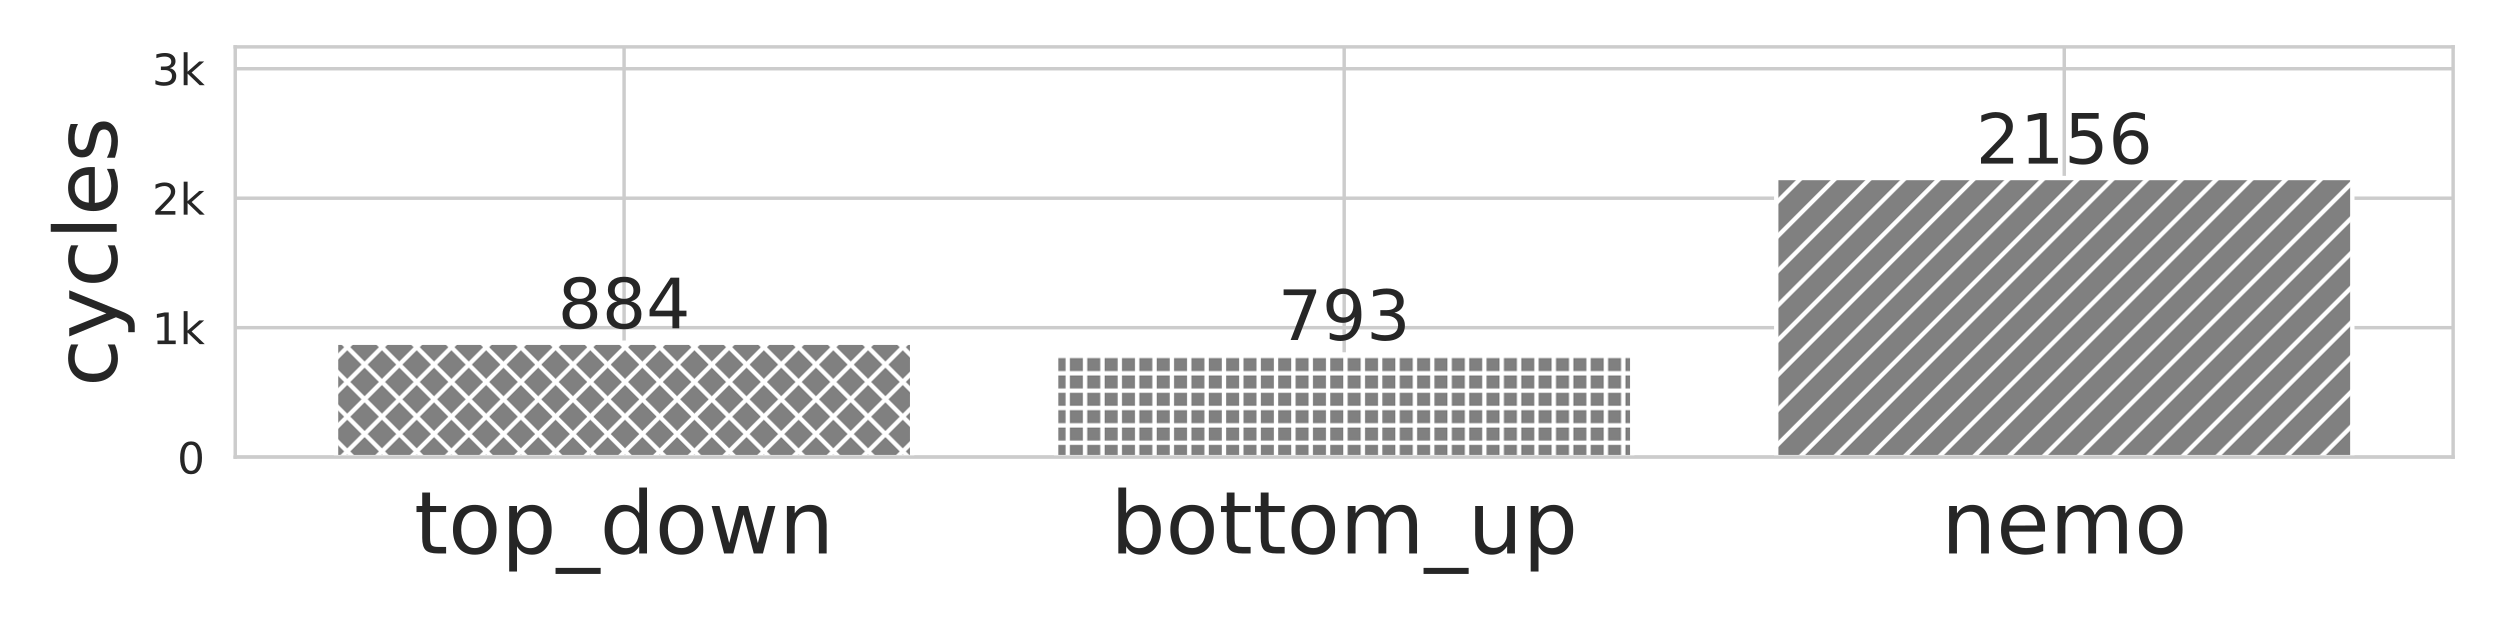
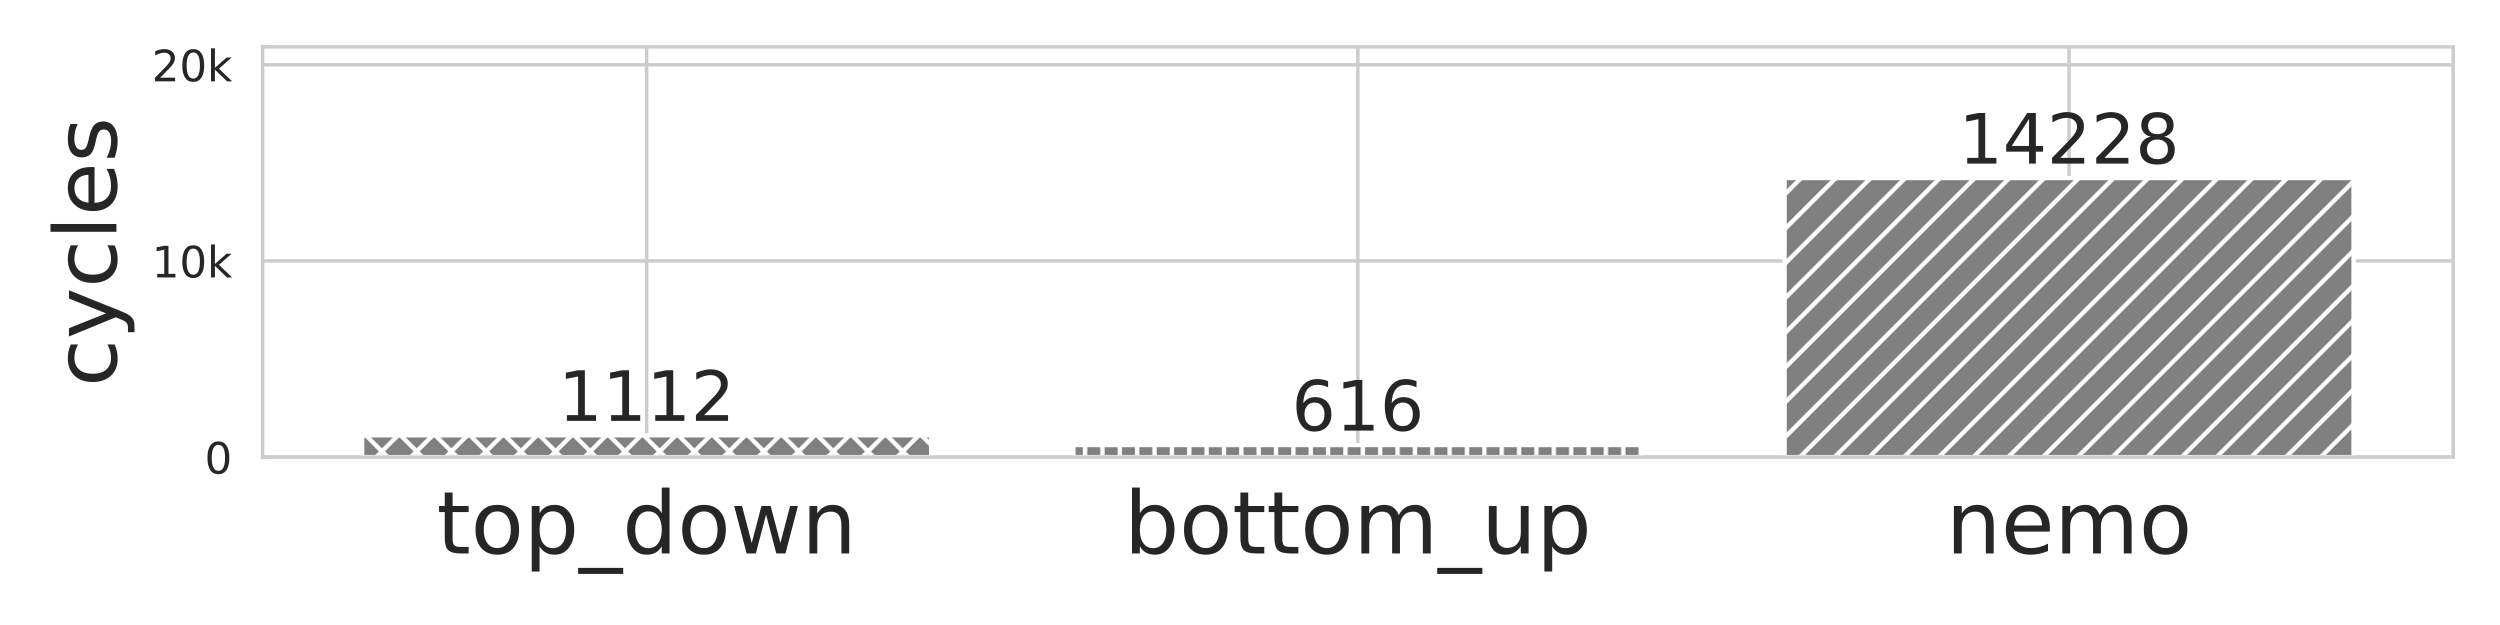
<svg xmlns="http://www.w3.org/2000/svg" xmlns:xlink="http://www.w3.org/1999/xlink" width="576pt" height="144pt" viewBox="0 0 576 144" version="1.1">
  <defs>
    <style type="text/css">*{stroke-linejoin: round; stroke-linecap: butt}</style>
  </defs>
  <g id="figure_1">
    <g id="patch_1">
      <path d="M 0 144  L 576 144  L 576 0  L 0 0  z " style="fill: #ffffff" />
    </g>
    <g id="axes_1">
      <g id="patch_2">
-         <path d="M 54.2 105.32  L 565.2 105.32  L 565.2 10.8  L 54.2 10.8  z " style="fill: #ffffff" />
+         <path d="M 60.5 105.32  L 565.2 105.32  L 565.2 10.8  L 60.5 10.8  z " style="fill: #ffffff" />
      </g>
      <g id="matplotlib.axis_1">
        <g id="xtick_1">
          <g id="line2d_1">
-             <path d="M 143.791 105.32  L 143.791 10.8  " clip-path="url(#p3d6f2492d7)" style="fill: none; stroke: #cccccc; stroke-width: 0.8; stroke-linecap: round" />
+             <path d="M 148.986 105.32  L 148.986 10.8  " clip-path="url(#paeb2388d7d)" style="fill: none; stroke: #cccccc; stroke-width: 0.8; stroke-linecap: round" />
          </g>
          <g id="text_1">
-             <g style="fill: #262626" transform="translate(95.4206 127.5169) scale(0.2 -0.2)">
+             <g style="fill: #262626" transform="translate(100.6161 127.5169) scale(0.2 -0.2)">
              <defs>
                <path id="DejaVuSans-74" d="M 1172 4494  L 1172 3500  L 2356 3500  L 2356 3053  L 1172 3053  L 1172 1153  Q 1172 725 1289 603  Q 1406 481 1766 481  L 2356 481  L 2356 0  L 1766 0  Q 1100 0 847 248  Q 594 497 594 1153  L 594 3053  L 172 3053  L 172 3500  L 594 3500  L 594 4494  L 1172 4494  z " transform="scale(0.015625)" />
                <path id="DejaVuSans-6f" d="M 1959 3097  Q 1497 3097 1228 2736  Q 959 2375 959 1747  Q 959 1119 1226 758  Q 1494 397 1959 397  Q 2419 397 2687 759  Q 2956 1122 2956 1747  Q 2956 2369 2687 2733  Q 2419 3097 1959 3097  z M 1959 3584  Q 2709 3584 3137 3096  Q 3566 2609 3566 1747  Q 3566 888 3137 398  Q 2709 -91 1959 -91  Q 1206 -91 779 398  Q 353 888 353 1747  Q 353 2609 779 3096  Q 1206 3584 1959 3584  z " transform="scale(0.015625)" />
                <path id="DejaVuSans-70" d="M 1159 525  L 1159 -1331  L 581 -1331  L 581 3500  L 1159 3500  L 1159 2969  Q 1341 3281 1617 3432  Q 1894 3584 2278 3584  Q 2916 3584 3314 3078  Q 3713 2572 3713 1747  Q 3713 922 3314 415  Q 2916 -91 2278 -91  Q 1894 -91 1617 61  Q 1341 213 1159 525  z M 3116 1747  Q 3116 2381 2855 2742  Q 2594 3103 2138 3103  Q 1681 3103 1420 2742  Q 1159 2381 1159 1747  Q 1159 1113 1420 752  Q 1681 391 2138 391  Q 2594 391 2855 752  Q 3116 1113 3116 1747  z " transform="scale(0.015625)" />
                <path id="DejaVuSans-5f" d="M 3263 -1063  L 3263 -1509  L -63 -1509  L -63 -1063  L 3263 -1063  z " transform="scale(0.015625)" />
                <path id="DejaVuSans-64" d="M 2906 2969  L 2906 4863  L 3481 4863  L 3481 0  L 2906 0  L 2906 525  Q 2725 213 2448 61  Q 2172 -91 1784 -91  Q 1150 -91 751 415  Q 353 922 353 1747  Q 353 2572 751 3078  Q 1150 3584 1784 3584  Q 2172 3584 2448 3432  Q 2725 3281 2906 2969  z M 947 1747  Q 947 1113 1208 752  Q 1469 391 1925 391  Q 2381 391 2643 752  Q 2906 1113 2906 1747  Q 2906 2381 2643 2742  Q 2381 3103 1925 3103  Q 1469 3103 1208 2742  Q 947 2381 947 1747  z " transform="scale(0.015625)" />
                <path id="DejaVuSans-77" d="M 269 3500  L 844 3500  L 1563 769  L 2278 3500  L 2956 3500  L 3675 769  L 4391 3500  L 4966 3500  L 4050 0  L 3372 0  L 2619 2869  L 1863 0  L 1184 0  L 269 3500  z " transform="scale(0.015625)" />
                <path id="DejaVuSans-6e" d="M 3513 2113  L 3513 0  L 2938 0  L 2938 2094  Q 2938 2591 2744 2837  Q 2550 3084 2163 3084  Q 1697 3084 1428 2787  Q 1159 2491 1159 1978  L 1159 0  L 581 0  L 581 3500  L 1159 3500  L 1159 2956  Q 1366 3272 1645 3428  Q 1925 3584 2291 3584  Q 2894 3584 3203 3211  Q 3513 2838 3513 2113  z " transform="scale(0.015625)" />
              </defs>
              <use xlink:href="#DejaVuSans-74" />
              <use xlink:href="#DejaVuSans-6f" x="39.209" />
              <use xlink:href="#DejaVuSans-70" x="100.391" />
              <use xlink:href="#DejaVuSans-5f" x="163.867" />
              <use xlink:href="#DejaVuSans-64" x="213.867" />
              <use xlink:href="#DejaVuSans-6f" x="277.344" />
              <use xlink:href="#DejaVuSans-77" x="338.525" />
              <use xlink:href="#DejaVuSans-6e" x="420.312" />
            </g>
          </g>
        </g>
        <g id="xtick_2">
          <g id="line2d_2">
-             <path d="M 309.7 105.32  L 309.7 10.8  " clip-path="url(#p3d6f2492d7)" style="fill: none; stroke: #cccccc; stroke-width: 0.8; stroke-linecap: round" />
+             <path d="M 312.85 105.32  L 312.85 10.8  " clip-path="url(#paeb2388d7d)" style="fill: none; stroke: #cccccc; stroke-width: 0.8; stroke-linecap: round" />
          </g>
          <g id="text_2">
-             <g style="fill: #262626" transform="translate(255.8469 127.5169) scale(0.2 -0.2)">
+             <g style="fill: #262626" transform="translate(258.9969 127.5169) scale(0.2 -0.2)">
              <defs>
                <path id="DejaVuSans-62" d="M 3116 1747  Q 3116 2381 2855 2742  Q 2594 3103 2138 3103  Q 1681 3103 1420 2742  Q 1159 2381 1159 1747  Q 1159 1113 1420 752  Q 1681 391 2138 391  Q 2594 391 2855 752  Q 3116 1113 3116 1747  z M 1159 2969  Q 1341 3281 1617 3432  Q 1894 3584 2278 3584  Q 2916 3584 3314 3078  Q 3713 2572 3713 1747  Q 3713 922 3314 415  Q 2916 -91 2278 -91  Q 1894 -91 1617 61  Q 1341 213 1159 525  L 1159 0  L 581 0  L 581 4863  L 1159 4863  L 1159 2969  z " transform="scale(0.015625)" />
                <path id="DejaVuSans-6d" d="M 3328 2828  Q 3544 3216 3844 3400  Q 4144 3584 4550 3584  Q 5097 3584 5394 3201  Q 5691 2819 5691 2113  L 5691 0  L 5113 0  L 5113 2094  Q 5113 2597 4934 2840  Q 4756 3084 4391 3084  Q 3944 3084 3684 2787  Q 3425 2491 3425 1978  L 3425 0  L 2847 0  L 2847 2094  Q 2847 2600 2669 2842  Q 2491 3084 2119 3084  Q 1678 3084 1418 2786  Q 1159 2488 1159 1978  L 1159 0  L 581 0  L 581 3500  L 1159 3500  L 1159 2956  Q 1356 3278 1631 3431  Q 1906 3584 2284 3584  Q 2666 3584 2933 3390  Q 3200 3197 3328 2828  z " transform="scale(0.015625)" />
                <path id="DejaVuSans-75" d="M 544 1381  L 544 3500  L 1119 3500  L 1119 1403  Q 1119 906 1312 657  Q 1506 409 1894 409  Q 2359 409 2629 706  Q 2900 1003 2900 1516  L 2900 3500  L 3475 3500  L 3475 0  L 2900 0  L 2900 538  Q 2691 219 2414 64  Q 2138 -91 1772 -91  Q 1169 -91 856 284  Q 544 659 544 1381  z M 1991 3584  L 1991 3584  z " transform="scale(0.015625)" />
              </defs>
              <use xlink:href="#DejaVuSans-62" />
              <use xlink:href="#DejaVuSans-6f" x="63.477" />
              <use xlink:href="#DejaVuSans-74" x="124.658" />
              <use xlink:href="#DejaVuSans-74" x="163.867" />
              <use xlink:href="#DejaVuSans-6f" x="203.076" />
              <use xlink:href="#DejaVuSans-6d" x="264.258" />
              <use xlink:href="#DejaVuSans-5f" x="361.67" />
              <use xlink:href="#DejaVuSans-75" x="411.67" />
              <use xlink:href="#DejaVuSans-70" x="475.049" />
            </g>
          </g>
        </g>
        <g id="xtick_3">
          <g id="line2d_3">
-             <path d="M 475.609 105.32  L 475.609 10.8  " clip-path="url(#p3d6f2492d7)" style="fill: none; stroke: #cccccc; stroke-width: 0.8; stroke-linecap: round" />
+             <path d="M 476.714 105.32  L 476.714 10.8  " clip-path="url(#paeb2388d7d)" style="fill: none; stroke: #cccccc; stroke-width: 0.8; stroke-linecap: round" />
          </g>
          <g id="text_3">
-             <g style="fill: #262626" transform="translate(447.2591 127.5169) scale(0.2 -0.2)">
+             <g style="fill: #262626" transform="translate(448.3636 127.5169) scale(0.2 -0.2)">
              <defs>
                <path id="DejaVuSans-65" d="M 3597 1894  L 3597 1613  L 953 1613  Q 991 1019 1311 708  Q 1631 397 2203 397  Q 2534 397 2845 478  Q 3156 559 3463 722  L 3463 178  Q 3153 47 2828 -22  Q 2503 -91 2169 -91  Q 1331 -91 842 396  Q 353 884 353 1716  Q 353 2575 817 3079  Q 1281 3584 2069 3584  Q 2775 3584 3186 3129  Q 3597 2675 3597 1894  z M 3022 2063  Q 3016 2534 2758 2815  Q 2500 3097 2075 3097  Q 1594 3097 1305 2825  Q 1016 2553 972 2059  L 3022 2063  z " transform="scale(0.015625)" />
              </defs>
              <use xlink:href="#DejaVuSans-6e" />
              <use xlink:href="#DejaVuSans-65" x="63.379" />
              <use xlink:href="#DejaVuSans-6d" x="124.902" />
              <use xlink:href="#DejaVuSans-6f" x="222.314" />
            </g>
          </g>
        </g>
      </g>
      <g id="matplotlib.axis_2">
        <g id="ytick_1">
          <g id="line2d_4">
-             <path d="M 54.2 105.32  L 565.2 105.32  " clip-path="url(#p3d6f2492d7)" style="fill: none; stroke: #cccccc; stroke-width: 0.8; stroke-linecap: round" />
+             <path d="M 60.5 105.32  L 565.2 105.32  " clip-path="url(#paeb2388d7d)" style="fill: none; stroke: #cccccc; stroke-width: 0.8; stroke-linecap: round" />
          </g>
          <g id="text_4">
-             <g style="fill: #262626" transform="translate(40.8375 109.1192) scale(0.1 -0.1)">
+             <g style="fill: #262626" transform="translate(47.1375 109.1192) scale(0.1 -0.1)">
              <defs>
                <path id="DejaVuSans-30" d="M 2034 4250  Q 1547 4250 1301 3770  Q 1056 3291 1056 2328  Q 1056 1369 1301 889  Q 1547 409 2034 409  Q 2525 409 2770 889  Q 3016 1369 3016 2328  Q 3016 3291 2770 3770  Q 2525 4250 2034 4250  z M 2034 4750  Q 2819 4750 3233 4129  Q 3647 3509 3647 2328  Q 3647 1150 3233 529  Q 2819 -91 2034 -91  Q 1250 -91 836 529  Q 422 1150 422 2328  Q 422 3509 836 4129  Q 1250 4750 2034 4750  z " transform="scale(0.015625)" />
              </defs>
              <use xlink:href="#DejaVuSans-30" />
            </g>
          </g>
        </g>
        <g id="ytick_2">
          <g id="line2d_5">
-             <path d="M 54.2 75.49  L 565.2 75.49  " clip-path="url(#p3d6f2492d7)" style="fill: none; stroke: #cccccc; stroke-width: 0.8; stroke-linecap: round" />
+             <path d="M 60.5 60.126  L 565.2 60.126  " clip-path="url(#paeb2388d7d)" style="fill: none; stroke: #cccccc; stroke-width: 0.8; stroke-linecap: round" />
          </g>
          <g id="text_5">
-             <g style="fill: #262626" transform="translate(35.04688 79.28887) scale(0.1 -0.1)">
+             <g style="fill: #262626" transform="translate(34.98438 63.92553) scale(0.1 -0.1)">
              <defs>
                <path id="DejaVuSans-31" d="M 794 531  L 1825 531  L 1825 4091  L 703 3866  L 703 4441  L 1819 4666  L 2450 4666  L 2450 531  L 3481 531  L 3481 0  L 794 0  L 794 531  z " transform="scale(0.015625)" />
                <path id="DejaVuSans-6b" d="M 581 4863  L 1159 4863  L 1159 1991  L 2875 3500  L 3609 3500  L 1753 1863  L 3688 0  L 2938 0  L 1159 1709  L 1159 0  L 581 0  L 581 4863  z " transform="scale(0.015625)" />
              </defs>
              <use xlink:href="#DejaVuSans-31" />
-               <use xlink:href="#DejaVuSans-6b" x="63.623" />
+               <use xlink:href="#DejaVuSans-30" x="63.623" />
+               <use xlink:href="#DejaVuSans-6b" x="127.246" />
            </g>
          </g>
        </g>
        <g id="ytick_3">
          <g id="line2d_6">
-             <path d="M 54.2 45.659  L 565.2 45.659  " clip-path="url(#p3d6f2492d7)" style="fill: none; stroke: #cccccc; stroke-width: 0.8; stroke-linecap: round" />
+             <path d="M 60.5 14.933  L 565.2 14.933  " clip-path="url(#paeb2388d7d)" style="fill: none; stroke: #cccccc; stroke-width: 0.8; stroke-linecap: round" />
          </g>
          <g id="text_6">
-             <g style="fill: #262626" transform="translate(35.04688 49.45852) scale(0.1 -0.1)">
+             <g style="fill: #262626" transform="translate(34.98438 18.73184) scale(0.1 -0.1)">
              <defs>
                <path id="DejaVuSans-32" d="M 1228 531  L 3431 531  L 3431 0  L 469 0  L 469 531  Q 828 903 1448 1529  Q 2069 2156 2228 2338  Q 2531 2678 2651 2914  Q 2772 3150 2772 3378  Q 2772 3750 2511 3984  Q 2250 4219 1831 4219  Q 1534 4219 1204 4116  Q 875 4013 500 3803  L 500 4441  Q 881 4594 1212 4672  Q 1544 4750 1819 4750  Q 2544 4750 2975 4387  Q 3406 4025 3406 3419  Q 3406 3131 3298 2873  Q 3191 2616 2906 2266  Q 2828 2175 2409 1742  Q 1991 1309 1228 531  z " transform="scale(0.015625)" />
              </defs>
              <use xlink:href="#DejaVuSans-32" />
-               <use xlink:href="#DejaVuSans-6b" x="63.623" />
-             </g>
-           </g>
-         </g>
-         <g id="ytick_4">
-           <g id="line2d_7">
-             <path d="M 54.2 15.829  L 565.2 15.829  " clip-path="url(#p3d6f2492d7)" style="fill: none; stroke: #cccccc; stroke-width: 0.8; stroke-linecap: round" />
-           </g>
-           <g id="text_7">
-             <g style="fill: #262626" transform="translate(35.04688 19.62817) scale(0.1 -0.1)">
-               <defs>
-                 <path id="DejaVuSans-33" d="M 2597 2516  Q 3050 2419 3304 2112  Q 3559 1806 3559 1356  Q 3559 666 3084 287  Q 2609 -91 1734 -91  Q 1441 -91 1130 -33  Q 819 25 488 141  L 488 750  Q 750 597 1062 519  Q 1375 441 1716 441  Q 2309 441 2620 675  Q 2931 909 2931 1356  Q 2931 1769 2642 2001  Q 2353 2234 1838 2234  L 1294 2234  L 1294 2753  L 1863 2753  Q 2328 2753 2575 2939  Q 2822 3125 2822 3475  Q 2822 3834 2567 4026  Q 2313 4219 1838 4219  Q 1578 4219 1281 4162  Q 984 4106 628 3988  L 628 4550  Q 988 4650 1302 4700  Q 1616 4750 1894 4750  Q 2613 4750 3031 4423  Q 3450 4097 3450 3541  Q 3450 3153 3228 2886  Q 3006 2619 2597 2516  z " transform="scale(0.015625)" />
-               </defs>
-               <use xlink:href="#DejaVuSans-33" />
-               <use xlink:href="#DejaVuSans-6b" x="63.623" />
-             </g>
-           </g>
-         </g>
-         <g id="text_8">
-           <g style="fill: #262626" transform="translate(26.8875 89.11625) rotate(-90) scale(0.2 -0.2)">
+               <use xlink:href="#DejaVuSans-30" x="63.623" />
+               <use xlink:href="#DejaVuSans-6b" x="127.246" />
+             </g>
+           </g>
+         </g>
+         <g id="text_7">
+           <g style="fill: #262626" transform="translate(26.825 89.11625) rotate(-90) scale(0.2 -0.2)">
            <defs>
              <path id="DejaVuSans-63" d="M 3122 3366  L 3122 2828  Q 2878 2963 2633 3030  Q 2388 3097 2138 3097  Q 1578 3097 1268 2742  Q 959 2388 959 1747  Q 959 1106 1268 751  Q 1578 397 2138 397  Q 2388 397 2633 464  Q 2878 531 3122 666  L 3122 134  Q 2881 22 2623 -34  Q 2366 -91 2075 -91  Q 1284 -91 818 406  Q 353 903 353 1747  Q 353 2603 823 3093  Q 1294 3584 2113 3584  Q 2378 3584 2631 3529  Q 2884 3475 3122 3366  z " transform="scale(0.015625)" />
              <path id="DejaVuSans-79" d="M 2059 -325  Q 1816 -950 1584 -1140  Q 1353 -1331 966 -1331  L 506 -1331  L 506 -850  L 844 -850  Q 1081 -850 1212 -737  Q 1344 -625 1503 -206  L 1606 56  L 191 3500  L 800 3500  L 1894 763  L 2988 3500  L 3597 3500  L 2059 -325  z " transform="scale(0.015625)" />
              <path id="DejaVuSans-6c" d="M 603 4863  L 1178 4863  L 1178 0  L 603 0  L 603 4863  z " transform="scale(0.015625)" />
              <path id="DejaVuSans-73" d="M 2834 3397  L 2834 2853  Q 2591 2978 2328 3040  Q 2066 3103 1784 3103  Q 1356 3103 1142 2972  Q 928 2841 928 2578  Q 928 2378 1081 2264  Q 1234 2150 1697 2047  L 1894 2003  Q 2506 1872 2764 1633  Q 3022 1394 3022 966  Q 3022 478 2636 193  Q 2250 -91 1575 -91  Q 1294 -91 989 -36  Q 684 19 347 128  L 347 722  Q 666 556 975 473  Q 1284 391 1588 391  Q 1994 391 2212 530  Q 2431 669 2431 922  Q 2431 1156 2273 1281  Q 2116 1406 1581 1522  L 1381 1569  Q 847 1681 609 1914  Q 372 2147 372 2553  Q 372 3047 722 3315  Q 1072 3584 1716 3584  Q 2034 3584 2315 3537  Q 2597 3491 2834 3397  z " transform="scale(0.015625)" />
            </defs>
            <use xlink:href="#DejaVuSans-63" />
            <use xlink:href="#DejaVuSans-79" x="54.98" />
            <use xlink:href="#DejaVuSans-63" x="114.16" />
            <use xlink:href="#DejaVuSans-6c" x="169.141" />
            <use xlink:href="#DejaVuSans-65" x="196.924" />
            <use xlink:href="#DejaVuSans-73" x="258.447" />
          </g>
        </g>
      </g>
      <g id="patch_3">
-         <path d="M 77.427 105.32  L 210.155 105.32  L 210.155 78.965  L 77.427 78.965  z " clip-path="url(#p3d6f2492d7)" style="fill: url(#he92c2b2118); stroke: #ffffff; stroke-linejoin: miter" />
+         <path d="M 83.441 105.32  L 214.532 105.32  L 214.532 100.294  L 83.441 100.294  z " clip-path="url(#paeb2388d7d)" style="fill: url(#heb3708efd5); stroke: #ffffff; stroke-linejoin: miter" />
      </g>
      <g id="patch_4">
-         <path d="M 243.336 105.32  L 376.064 105.32  L 376.064 81.665  L 243.336 81.665  z " clip-path="url(#p3d6f2492d7)" style="fill: url(#had1bd44ed1); stroke: #ffffff; stroke-linejoin: miter" />
+         <path d="M 247.305 105.32  L 378.395 105.32  L 378.395 102.536  L 247.305 102.536  z " clip-path="url(#paeb2388d7d)" style="fill: url(#h8110e26665); stroke: #ffffff; stroke-linejoin: miter" />
      </g>
      <g id="patch_5">
-         <path d="M 409.245 105.32  L 541.973 105.32  L 541.973 41.021  L 409.245 41.021  z " clip-path="url(#p3d6f2492d7)" style="fill: url(#h9921250790); stroke: #ffffff; stroke-linejoin: miter" />
+         <path d="M 411.168 105.32  L 542.259 105.32  L 542.259 41.021  L 411.168 41.021  z " clip-path="url(#paeb2388d7d)" style="fill: url(#h76161411b4); stroke: #ffffff; stroke-linejoin: miter" />
      </g>
      <g id="patch_6">
-         <path d="M 54.2 105.32  L 54.2 10.8  " style="fill: none; stroke: #cccccc; stroke-width: 0.8; stroke-linejoin: miter; stroke-linecap: square" />
+         <path d="M 60.5 105.32  L 60.5 10.8  " style="fill: none; stroke: #cccccc; stroke-width: 0.8; stroke-linejoin: miter; stroke-linecap: square" />
      </g>
      <g id="patch_7">
        <path d="M 565.2 105.32  L 565.2 10.8  " style="fill: none; stroke: #cccccc; stroke-width: 0.8; stroke-linejoin: miter; stroke-linecap: square" />
      </g>
      <g id="patch_8">
-         <path d="M 54.2 105.32  L 565.2 105.32  " style="fill: none; stroke: #cccccc; stroke-width: 0.8; stroke-linejoin: miter; stroke-linecap: square" />
+         <path d="M 60.5 105.32  L 565.2 105.32  " style="fill: none; stroke: #cccccc; stroke-width: 0.8; stroke-linejoin: miter; stroke-linecap: square" />
      </g>
      <g id="patch_9">
-         <path d="M 54.2 10.8  L 565.2 10.8  " style="fill: none; stroke: #cccccc; stroke-width: 0.8; stroke-linejoin: miter; stroke-linecap: square" />
+         <path d="M 60.5 10.8  L 565.2 10.8  " style="fill: none; stroke: #cccccc; stroke-width: 0.8; stroke-linejoin: miter; stroke-linecap: square" />
+       </g>
+       <g id="text_8">
+         <g style="fill: #262626" transform="translate(128.6264 96.96696) scale(0.16 -0.16)">
+           <use xlink:href="#DejaVuSans-31" />
+           <use xlink:href="#DejaVuSans-31" x="63.623" />
+           <use xlink:href="#DejaVuSans-31" x="127.246" />
+           <use xlink:href="#DejaVuSans-32" x="190.869" />
+         </g>
      </g>
      <g id="text_9">
-         <g style="fill: #262626" transform="translate(128.5209 75.63739) scale(0.16 -0.16)">
+         <g style="fill: #262626" transform="translate(297.58 99.20857) scale(0.16 -0.16)">
          <defs>
-             <path id="DejaVuSans-38" d="M 2034 2216  Q 1584 2216 1326 1975  Q 1069 1734 1069 1313  Q 1069 891 1326 650  Q 1584 409 2034 409  Q 2484 409 2743 651  Q 3003 894 3003 1313  Q 3003 1734 2745 1975  Q 2488 2216 2034 2216  z M 1403 2484  Q 997 2584 770 2862  Q 544 3141 544 3541  Q 544 4100 942 4425  Q 1341 4750 2034 4750  Q 2731 4750 3128 4425  Q 3525 4100 3525 3541  Q 3525 3141 3298 2862  Q 3072 2584 2669 2484  Q 3125 2378 3379 2068  Q 3634 1759 3634 1313  Q 3634 634 3220 271  Q 2806 -91 2034 -91  Q 1263 -91 848 271  Q 434 634 434 1313  Q 434 1759 690 2068  Q 947 2378 1403 2484  z M 1172 3481  Q 1172 3119 1398 2916  Q 1625 2713 2034 2713  Q 2441 2713 2670 2916  Q 2900 3119 2900 3481  Q 2900 3844 2670 4047  Q 2441 4250 2034 4250  Q 1625 4250 1398 4047  Q 1172 3844 1172 3481  z " transform="scale(0.015625)" />
-             <path id="DejaVuSans-34" d="M 2419 4116  L 825 1625  L 2419 1625  L 2419 4116  z M 2253 4666  L 3047 4666  L 3047 1625  L 3713 1625  L 3713 1100  L 3047 1100  L 3047 0  L 2419 0  L 2419 1100  L 313 1100  L 313 1709  L 2253 4666  z " transform="scale(0.015625)" />
-           </defs>
-           <use xlink:href="#DejaVuSans-38" />
-           <use xlink:href="#DejaVuSans-38" x="63.623" />
-           <use xlink:href="#DejaVuSans-34" x="127.246" />
-         </g>
-       </g>
-       <g id="text_10">
-         <g style="fill: #262626" transform="translate(294.43 78.33703) scale(0.16 -0.16)">
-           <defs>
-             <path id="DejaVuSans-37" d="M 525 4666  L 3525 4666  L 3525 4397  L 1831 0  L 1172 0  L 2766 4134  L 525 4134  L 525 4666  z " transform="scale(0.015625)" />
-             <path id="DejaVuSans-39" d="M 703 97  L 703 672  Q 941 559 1184 500  Q 1428 441 1663 441  Q 2288 441 2617 861  Q 2947 1281 2994 2138  Q 2813 1869 2534 1725  Q 2256 1581 1919 1581  Q 1219 1581 811 2004  Q 403 2428 403 3163  Q 403 3881 828 4315  Q 1253 4750 1959 4750  Q 2769 4750 3195 4129  Q 3622 3509 3622 2328  Q 3622 1225 3098 567  Q 2575 -91 1691 -91  Q 1453 -91 1209 -44  Q 966 3 703 97  z M 1959 2075  Q 2384 2075 2632 2365  Q 2881 2656 2881 3163  Q 2881 3666 2632 3958  Q 2384 4250 1959 4250  Q 1534 4250 1286 3958  Q 1038 3666 1038 3163  Q 1038 2656 1286 2365  Q 1534 2075 1959 2075  z " transform="scale(0.015625)" />
-           </defs>
-           <use xlink:href="#DejaVuSans-37" />
-           <use xlink:href="#DejaVuSans-39" x="63.623" />
-           <use xlink:href="#DejaVuSans-33" x="127.246" />
-         </g>
-       </g>
-       <g id="text_11">
-         <g style="fill: #262626" transform="translate(455.2491 37.69318) scale(0.16 -0.16)">
-           <defs>
-             <path id="DejaVuSans-35" d="M 691 4666  L 3169 4666  L 3169 4134  L 1269 4134  L 1269 2991  Q 1406 3038 1543 3061  Q 1681 3084 1819 3084  Q 2600 3084 3056 2656  Q 3513 2228 3513 1497  Q 3513 744 3044 326  Q 2575 -91 1722 -91  Q 1428 -91 1123 -41  Q 819 9 494 109  L 494 744  Q 775 591 1075 516  Q 1375 441 1709 441  Q 2250 441 2565 725  Q 2881 1009 2881 1497  Q 2881 1984 2565 2268  Q 2250 2553 1709 2553  Q 1456 2553 1204 2497  Q 953 2441 691 2322  L 691 4666  z " transform="scale(0.015625)" />
            <path id="DejaVuSans-36" d="M 2113 2584  Q 1688 2584 1439 2293  Q 1191 2003 1191 1497  Q 1191 994 1439 701  Q 1688 409 2113 409  Q 2538 409 2786 701  Q 3034 994 3034 1497  Q 3034 2003 2786 2293  Q 2538 2584 2113 2584  z M 3366 4563  L 3366 3988  Q 3128 4100 2886 4159  Q 2644 4219 2406 4219  Q 1781 4219 1451 3797  Q 1122 3375 1075 2522  Q 1259 2794 1537 2939  Q 1816 3084 2150 3084  Q 2853 3084 3261 2657  Q 3669 2231 3669 1497  Q 3669 778 3244 343  Q 2819 -91 2113 -91  Q 1303 -91 875 529  Q 447 1150 447 2328  Q 447 3434 972 4092  Q 1497 4750 2381 4750  Q 2619 4750 2861 4703  Q 3103 4656 3366 4563  z " transform="scale(0.015625)" />
          </defs>
-           <use xlink:href="#DejaVuSans-32" />
+           <use xlink:href="#DejaVuSans-36" />
          <use xlink:href="#DejaVuSans-31" x="63.623" />
-           <use xlink:href="#DejaVuSans-35" x="127.246" />
-           <use xlink:href="#DejaVuSans-36" x="190.869" />
+           <use xlink:href="#DejaVuSans-36" x="127.246" />
+         </g>
+       </g>
+       <g id="text_10">
+         <g style="fill: #262626" transform="translate(451.2636 37.69318) scale(0.16 -0.16)">
+           <defs>
+             <path id="DejaVuSans-34" d="M 2419 4116  L 825 1625  L 2419 1625  L 2419 4116  z M 2253 4666  L 3047 4666  L 3047 1625  L 3713 1625  L 3713 1100  L 3047 1100  L 3047 0  L 2419 0  L 2419 1100  L 313 1100  L 313 1709  L 2253 4666  z " transform="scale(0.015625)" />
+             <path id="DejaVuSans-38" d="M 2034 2216  Q 1584 2216 1326 1975  Q 1069 1734 1069 1313  Q 1069 891 1326 650  Q 1584 409 2034 409  Q 2484 409 2743 651  Q 3003 894 3003 1313  Q 3003 1734 2745 1975  Q 2488 2216 2034 2216  z M 1403 2484  Q 997 2584 770 2862  Q 544 3141 544 3541  Q 544 4100 942 4425  Q 1341 4750 2034 4750  Q 2731 4750 3128 4425  Q 3525 4100 3525 3541  Q 3525 3141 3298 2862  Q 3072 2584 2669 2484  Q 3125 2378 3379 2068  Q 3634 1759 3634 1313  Q 3634 634 3220 271  Q 2806 -91 2034 -91  Q 1263 -91 848 271  Q 434 634 434 1313  Q 434 1759 690 2068  Q 947 2378 1403 2484  z M 1172 3481  Q 1172 3119 1398 2916  Q 1625 2713 2034 2713  Q 2441 2713 2670 2916  Q 2900 3119 2900 3481  Q 2900 3844 2670 4047  Q 2441 4250 2034 4250  Q 1625 4250 1398 4047  Q 1172 3844 1172 3481  z " transform="scale(0.015625)" />
+           </defs>
+           <use xlink:href="#DejaVuSans-31" />
+           <use xlink:href="#DejaVuSans-34" x="63.623" />
+           <use xlink:href="#DejaVuSans-32" x="127.246" />
+           <use xlink:href="#DejaVuSans-32" x="190.869" />
+           <use xlink:href="#DejaVuSans-38" x="254.492" />
        </g>
      </g>
    </g>
  </g>
  <defs>
-     <clipPath id="p3d6f2492d7">
-       <rect x="54.2" y="10.8" width="511" height="94.52" />
+     <clipPath id="paeb2388d7d">
+       <rect x="60.5" y="10.8" width="504.7" height="94.52" />
    </clipPath>
  </defs>
  <defs>
-     <pattern id="he92c2b2118" patternUnits="userSpaceOnUse" x="0" y="0" width="72" height="72">
+     <pattern id="heb3708efd5" patternUnits="userSpaceOnUse" x="0" y="0" width="72" height="72">
      <rect x="0" y="0" width="73" height="73" fill="#808080" />
      <path d="M -36 36  L 36 -36  M -32 40  L 40 -32  M -28 44  L 44 -28  M -24 48  L 48 -24  M -20 52  L 52 -20  M -16 56  L 56 -16  M -12 60  L 60 -12  M -8 64  L 64 -8  M -4 68  L 68 -4  M 0 72  L 72 0  M 4 76  L 76 4  M 8 80  L 80 8  M 12 84  L 84 12  M 16 88  L 88 16  M 20 92  L 92 20  M 24 96  L 96 24  M 28 100  L 100 28  M 32 104  L 104 32  M 36 108  L 108 36  M -36 36  L 36 108  M -32 32  L 40 104  M -28 28  L 44 100  M -24 24  L 48 96  M -20 20  L 52 92  M -16 16  L 56 88  M -12 12  L 60 84  M -8 8  L 64 80  M -4 4  L 68 76  M 0 0  L 72 72  M 4 -4  L 76 68  M 8 -8  L 80 64  M 12 -12  L 84 60  M 16 -16  L 88 56  M 20 -20  L 92 52  M 24 -24  L 96 48  M 28 -28  L 100 44  M 32 -32  L 104 40  M 36 -36  L 108 36  " style="fill: #ffffff; stroke: #ffffff; stroke-width: 1.0; stroke-linecap: butt; stroke-linejoin: miter" />
    </pattern>
-     <pattern id="had1bd44ed1" patternUnits="userSpaceOnUse" x="0" y="0" width="72" height="72">
+     <pattern id="h8110e26665" patternUnits="userSpaceOnUse" x="0" y="0" width="72" height="72">
      <rect x="0" y="0" width="73" height="73" fill="#808080" />
      <path d="M 0 70  L 72 70  M 0 66  L 72 66  M 0 62  L 72 62  M 0 58  L 72 58  M 0 54  L 72 54  M 0 50  L 72 50  M 0 46  L 72 46  M 0 42  L 72 42  M 0 38  L 72 38  M 0 34  L 72 34  M 0 30  L 72 30  M 0 26  L 72 26  M 0 22  L 72 22  M 0 18  L 72 18  M 0 14  L 72 14  M 0 10  L 72 10  M 0 6  L 72 6  M 0 2  L 72 2  M 2 72  L 2 0  M 6 72  L 6 0  M 10 72  L 10 0  M 14 72  L 14 0  M 18 72  L 18 0  M 22 72  L 22 0  M 26 72  L 26 0  M 30 72  L 30 0  M 34 72  L 34 0  M 38 72  L 38 0  M 42 72  L 42 0  M 46 72  L 46 0  M 50 72  L 50 0  M 54 72  L 54 0  M 58 72  L 58 0  M 62 72  L 62 0  M 66 72  L 66 0  M 70 72  L 70 0  " style="fill: #ffffff; stroke: #ffffff; stroke-width: 1.0; stroke-linecap: butt; stroke-linejoin: miter" />
    </pattern>
-     <pattern id="h9921250790" patternUnits="userSpaceOnUse" x="0" y="0" width="72" height="72">
+     <pattern id="h76161411b4" patternUnits="userSpaceOnUse" x="0" y="0" width="72" height="72">
      <rect x="0" y="0" width="73" height="73" fill="#808080" />
      <path d="M -36 36  L 36 -36  M -32 40  L 40 -32  M -28 44  L 44 -28  M -24 48  L 48 -24  M -20 52  L 52 -20  M -16 56  L 56 -16  M -12 60  L 60 -12  M -8 64  L 64 -8  M -4 68  L 68 -4  M 0 72  L 72 0  M 4 76  L 76 4  M 8 80  L 80 8  M 12 84  L 84 12  M 16 88  L 88 16  M 20 92  L 92 20  M 24 96  L 96 24  M 28 100  L 100 28  M 32 104  L 104 32  M 36 108  L 108 36  " style="fill: #ffffff; stroke: #ffffff; stroke-width: 1.0; stroke-linecap: butt; stroke-linejoin: miter" />
    </pattern>
  </defs>
</svg>
